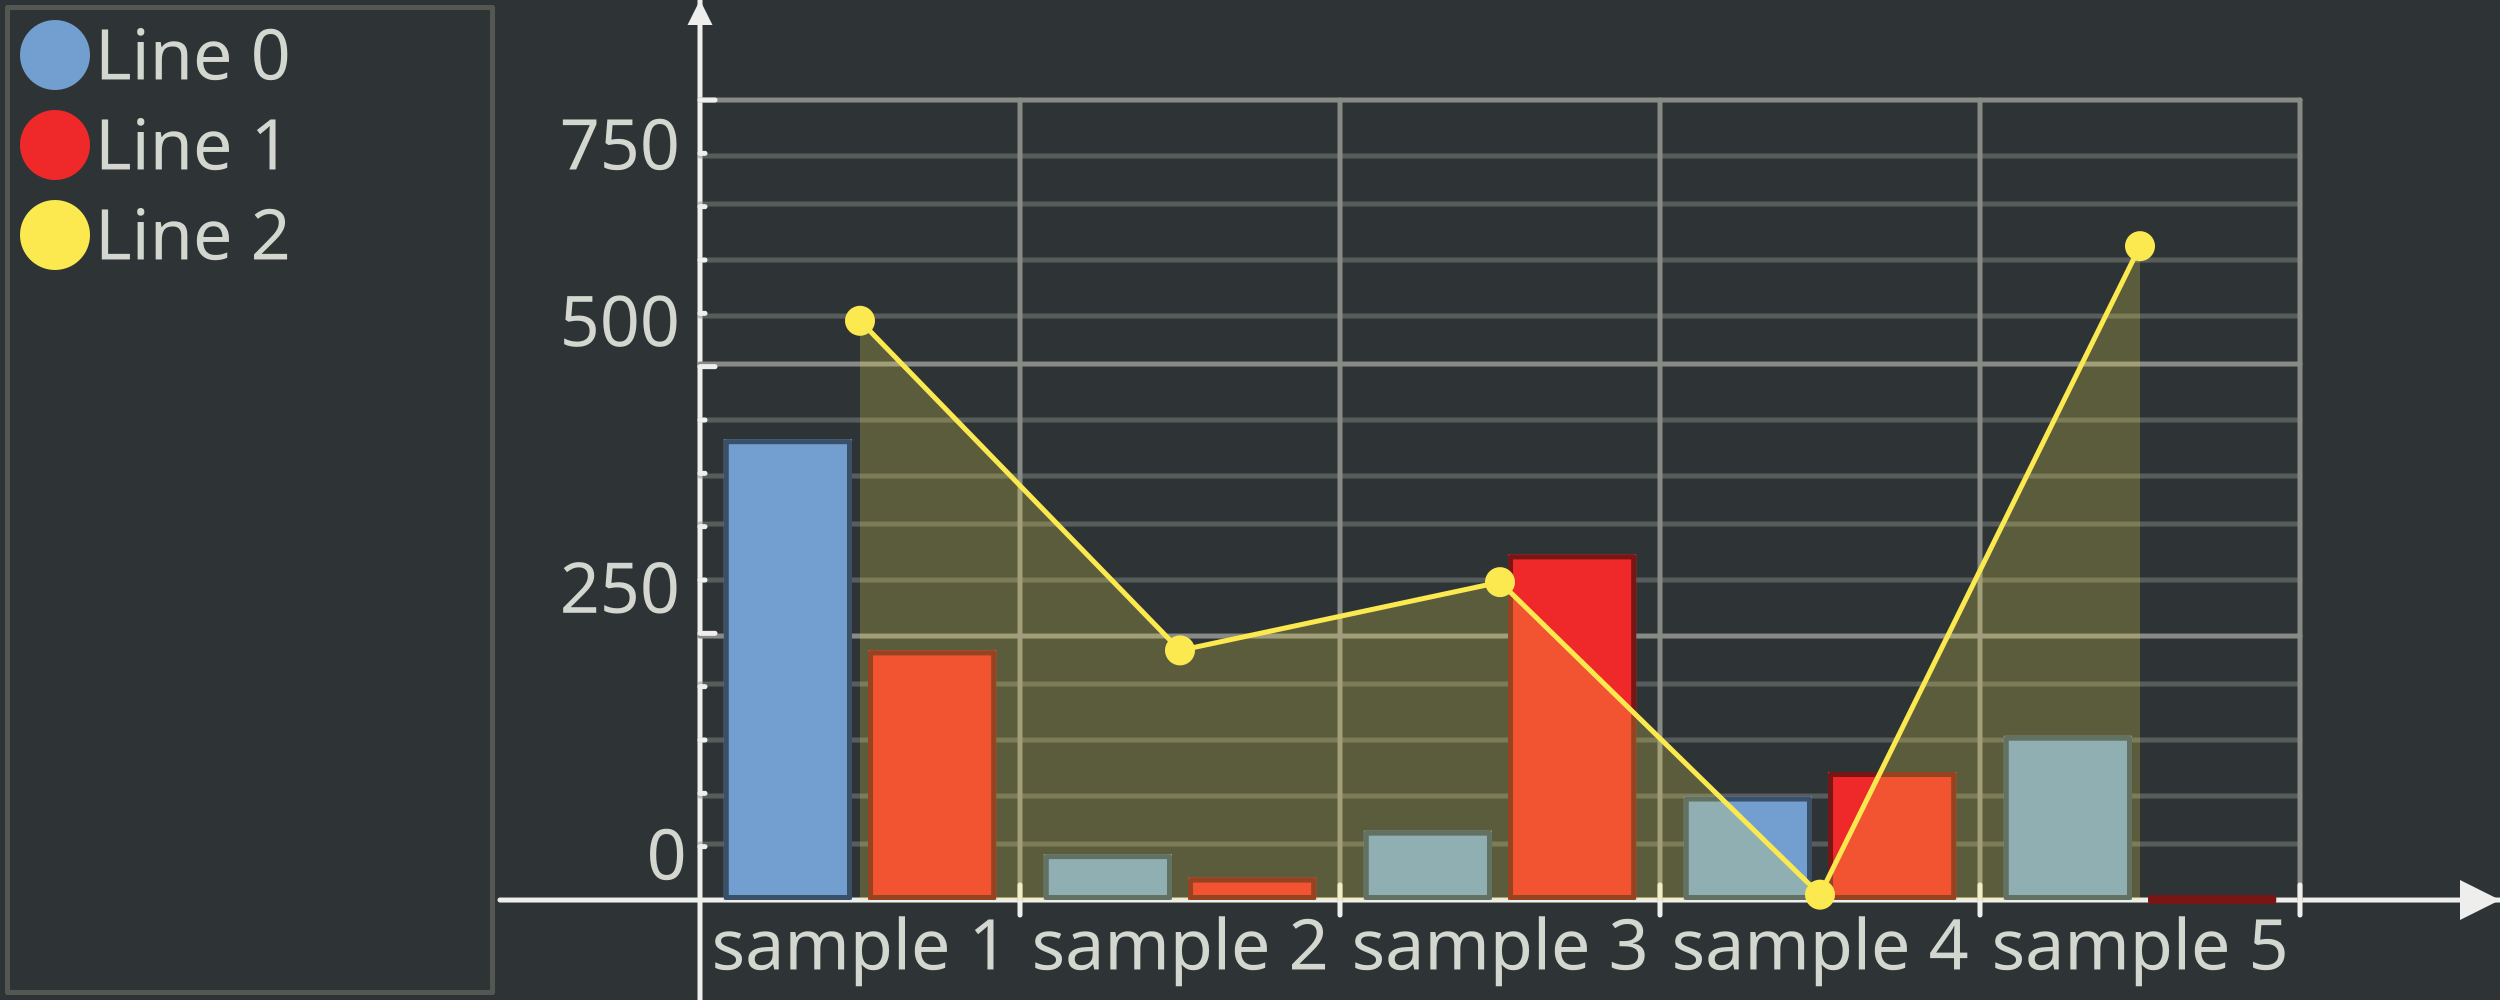
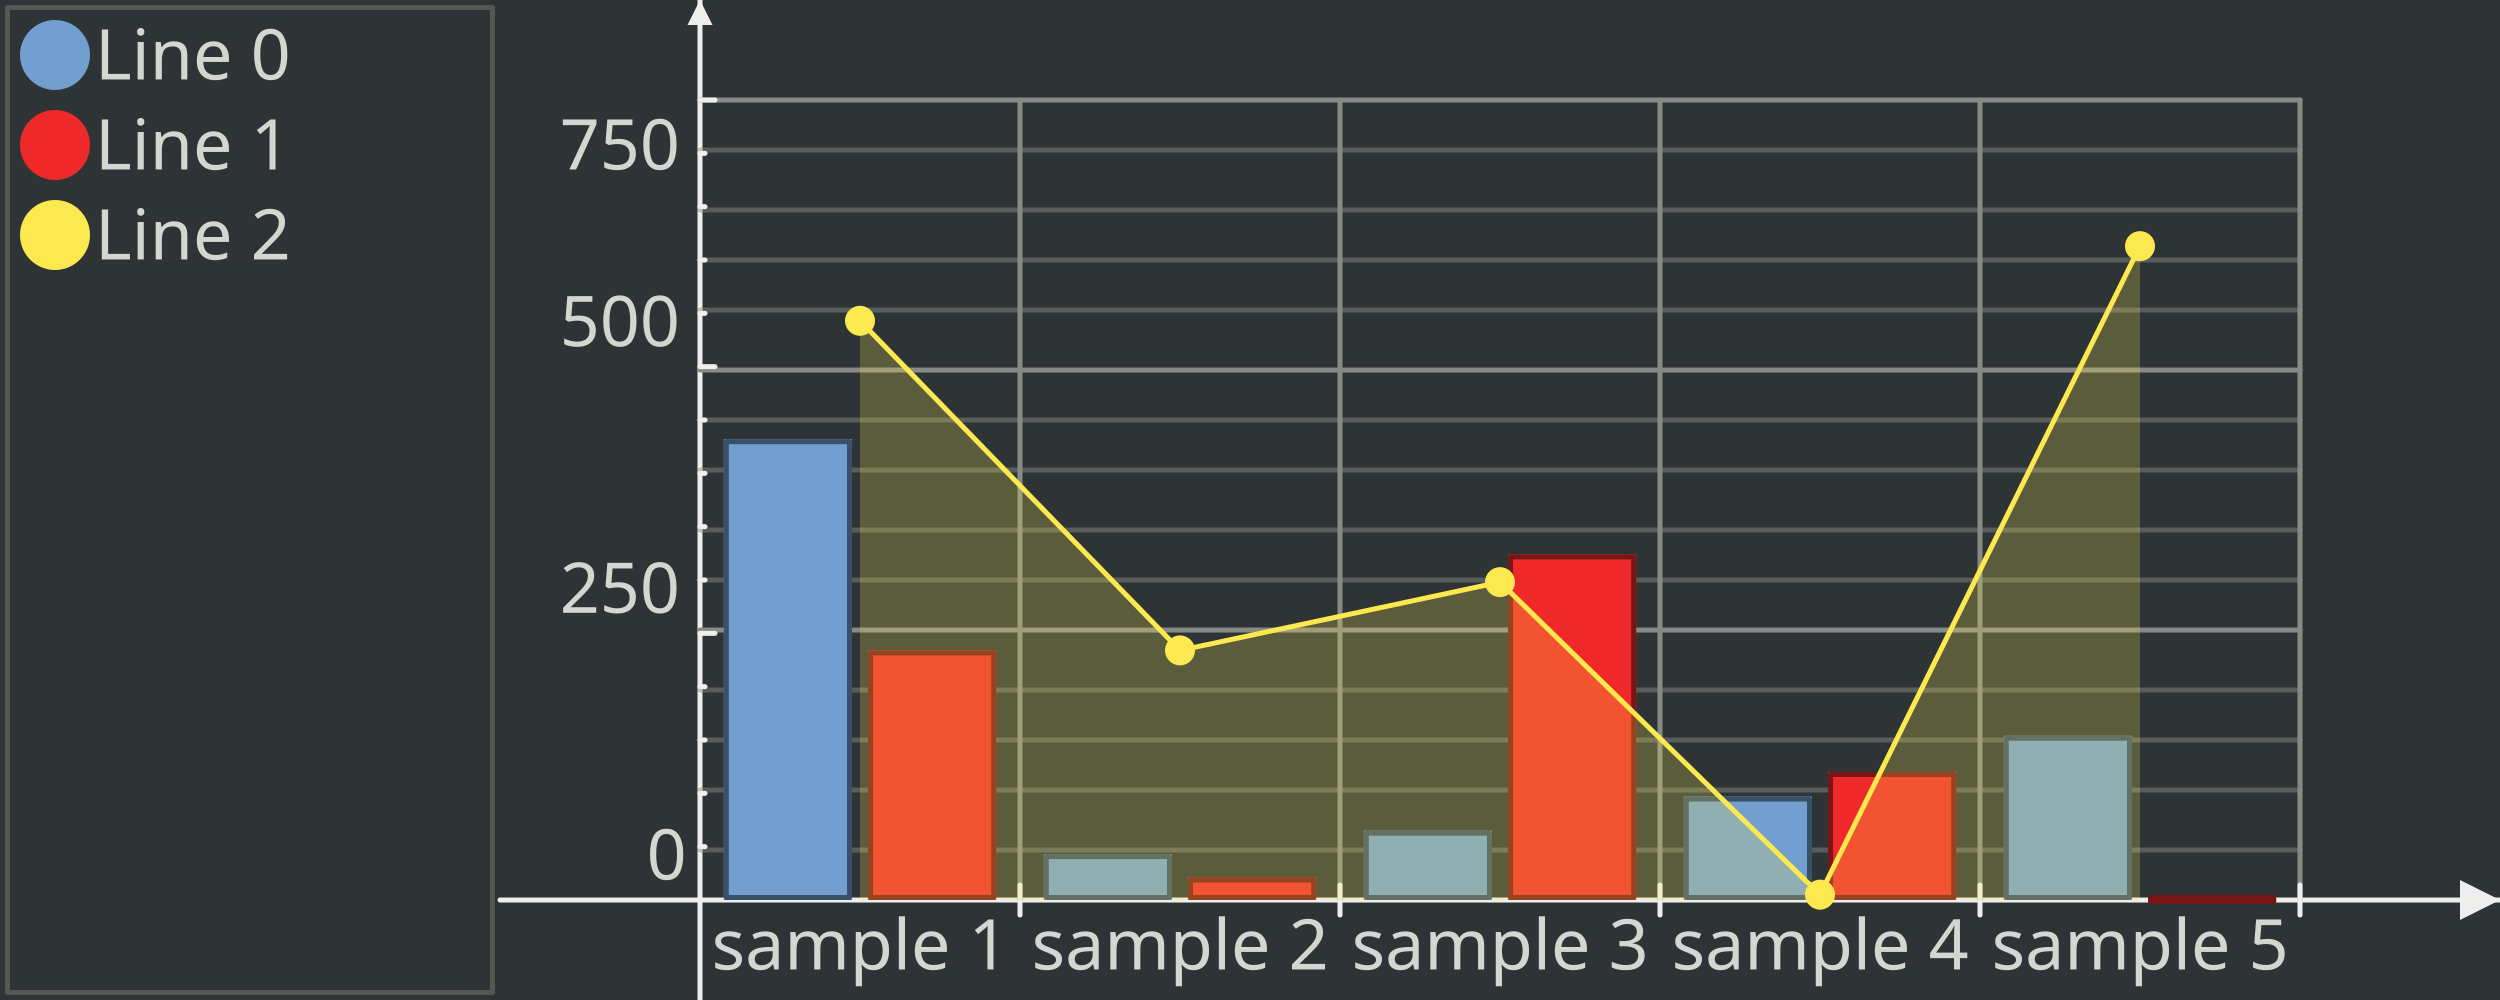
<svg xmlns="http://www.w3.org/2000/svg" width="500" height="200" version="1.0" id="ezcGraph">
  <defs />
  <g id="ezcGraphChart" color-rendering="optimizeQuality" shape-rendering="geometricPrecision" text-rendering="optimizeLegibility">
    <path d=" M 0,200 L 0,0 L 500,0 L 500,200 L 0,200 z " style="fill: #2e3436; fill-opacity: 1.00; stroke: none;" id="ezcGraphPolygon_1" />
    <path d=" M 1,199 L 1,1 L 99,1 L 99,199 L 1,199 z " style="fill: #000000; fill-opacity: 0.00; stroke: none;" id="ezcGraphPolygon_2" />
    <path d=" M 1.5,1.5 L 98.5,1.5 L 98.5,198.5 L 1.5,198.5 L 1.5,1.5 z " style="fill: none; stroke: #555753; stroke-width: 1; stroke-opacity: 1.00; stroke-linecap: round; stroke-linejoin: round;" id="ezcGraphPolygon_3" />
    <ellipse cx="11" cy="11" rx="7" ry="7" style="fill: #729fcf; fill-opacity: 1.00; stroke: none;" id="ezcGraphCircle_4" />
    <ellipse cx="11" cy="29" rx="7" ry="7" style="fill: #ef2929; fill-opacity: 1.00; stroke: none;" id="ezcGraphCircle_6" />
    <ellipse cx="11" cy="47" rx="7" ry="7" style="fill: #fce94f; fill-opacity: 1.00; stroke: none;" id="ezcGraphCircle_8" />
    <path d=" M 100,180 L 500,180" style="fill: none; stroke: #eeeeec; stroke-width: 1; stroke-opacity: 1.00; stroke-linecap: round; stroke-linejoin: round;" id="ezcGraphLine_10" />
    <path d=" M 492,184 L 500,180 L 492,176 L 492,184 z " style="fill: #eeeeec; fill-opacity: 1.00; stroke: none;" id="ezcGraphPolygon_11" />
    <path d=" M 140,200 L 140,0" style="fill: none; stroke: #eeeeec; stroke-width: 1; stroke-opacity: 1.00; stroke-linecap: round; stroke-linejoin: round;" id="ezcGraphLine_12" />
    <path d=" M 137.5,5 L 140,0 L 142.5,5 L 137.5,5 z " style="fill: #eeeeec; fill-opacity: 1.00; stroke: none;" id="ezcGraphPolygon_13" />
    <path d=" M 204,20 L 204,180" style="fill: none; stroke: #888a85; stroke-width: 1; stroke-opacity: 1.00; stroke-linecap: round; stroke-linejoin: round;" id="ezcGraphLine_15" />
    <path d=" M 204,177 L 204,183" style="fill: none; stroke: #eeeeec; stroke-width: 1; stroke-opacity: 1.00; stroke-linecap: round; stroke-linejoin: round;" id="ezcGraphLine_16" />
    <path d=" M 268,20 L 268,180" style="fill: none; stroke: #888a85; stroke-width: 1; stroke-opacity: 1.00; stroke-linecap: round; stroke-linejoin: round;" id="ezcGraphLine_18" />
    <path d=" M 268,177 L 268,183" style="fill: none; stroke: #eeeeec; stroke-width: 1; stroke-opacity: 1.00; stroke-linecap: round; stroke-linejoin: round;" id="ezcGraphLine_19" />
    <path d=" M 332,20 L 332,180" style="fill: none; stroke: #888a85; stroke-width: 1; stroke-opacity: 1.00; stroke-linecap: round; stroke-linejoin: round;" id="ezcGraphLine_21" />
    <path d=" M 332,177 L 332,183" style="fill: none; stroke: #eeeeec; stroke-width: 1; stroke-opacity: 1.00; stroke-linecap: round; stroke-linejoin: round;" id="ezcGraphLine_22" />
    <path d=" M 396,20 L 396,180" style="fill: none; stroke: #888a85; stroke-width: 1; stroke-opacity: 1.00; stroke-linecap: round; stroke-linejoin: round;" id="ezcGraphLine_24" />
    <path d=" M 396,177 L 396,183" style="fill: none; stroke: #eeeeec; stroke-width: 1; stroke-opacity: 1.00; stroke-linecap: round; stroke-linejoin: round;" id="ezcGraphLine_25" />
    <path d=" M 460,20 L 460,180" style="fill: none; stroke: #888a85; stroke-width: 1; stroke-opacity: 1.00; stroke-linecap: round; stroke-linejoin: round;" id="ezcGraphLine_27" />
    <path d=" M 460,177 L 460,183" style="fill: none; stroke: #eeeeec; stroke-width: 1; stroke-opacity: 1.00; stroke-linecap: round; stroke-linejoin: round;" id="ezcGraphLine_28" />
-     <path d=" M 140,168.8 L 460,168.8" style="fill: none; stroke: #888a85; stroke-width: 1; stroke-opacity: 0.47; stroke-linecap: round; stroke-linejoin: round;" id="ezcGraphLine_30" />
+     <path d=" M 140,170 L 460,170" style="fill: none; stroke: #888a85; stroke-width: 1; stroke-opacity: 0.47; stroke-linecap: round; stroke-linejoin: round;" id="ezcGraphLine_30" />
    <path d=" M 140,169.333 L 141,169.333" style="fill: none; stroke: #eeeeec; stroke-width: 1; stroke-opacity: 1.00; stroke-linecap: round; stroke-linejoin: round;" id="ezcGraphLine_31" />
-     <path d=" M 140,159.2 L 460,159.2" style="fill: none; stroke: #888a85; stroke-width: 1; stroke-opacity: 0.47; stroke-linecap: round; stroke-linejoin: round;" id="ezcGraphLine_32" />
+     <path d=" M 140,158 L 460,158" style="fill: none; stroke: #888a85; stroke-width: 1; stroke-opacity: 0.47; stroke-linecap: round; stroke-linejoin: round;" id="ezcGraphLine_32" />
    <path d=" M 140,158.667 L 141,158.667" style="fill: none; stroke: #eeeeec; stroke-width: 1; stroke-opacity: 1.00; stroke-linecap: round; stroke-linejoin: round;" id="ezcGraphLine_33" />
    <path d=" M 140,148 L 460,148" style="fill: none; stroke: #888a85; stroke-width: 1; stroke-opacity: 0.47; stroke-linecap: round; stroke-linejoin: round;" id="ezcGraphLine_34" />
    <path d=" M 140,148 L 141,148" style="fill: none; stroke: #eeeeec; stroke-width: 1; stroke-opacity: 1.00; stroke-linecap: round; stroke-linejoin: round;" id="ezcGraphLine_35" />
-     <path d=" M 140,136.8 L 460,136.8" style="fill: none; stroke: #888a85; stroke-width: 1; stroke-opacity: 0.47; stroke-linecap: round; stroke-linejoin: round;" id="ezcGraphLine_36" />
+     <path d=" M 140,138 L 460,138" style="fill: none; stroke: #888a85; stroke-width: 1; stroke-opacity: 0.47; stroke-linecap: round; stroke-linejoin: round;" id="ezcGraphLine_36" />
    <path d=" M 140,137.333 L 141,137.333" style="fill: none; stroke: #eeeeec; stroke-width: 1; stroke-opacity: 1.00; stroke-linecap: round; stroke-linejoin: round;" id="ezcGraphLine_37" />
-     <path d=" M 140,127.2 L 460,127.2" style="fill: none; stroke: #888a85; stroke-width: 1; stroke-opacity: 1.00; stroke-linecap: round; stroke-linejoin: round;" id="ezcGraphLine_38" />
+     <path d=" M 140,126 L 460,126" style="fill: none; stroke: #888a85; stroke-width: 1; stroke-opacity: 1.00; stroke-linecap: round; stroke-linejoin: round;" id="ezcGraphLine_38" />
    <path d=" M 140,126.667 L 143,126.667" style="fill: none; stroke: #eeeeec; stroke-width: 1; stroke-opacity: 1.00; stroke-linecap: round; stroke-linejoin: round;" id="ezcGraphLine_39" />
    <path d=" M 140,116 L 460,116" style="fill: none; stroke: #888a85; stroke-width: 1; stroke-opacity: 0.47; stroke-linecap: round; stroke-linejoin: round;" id="ezcGraphLine_41" />
    <path d=" M 140,116 L 141,116" style="fill: none; stroke: #eeeeec; stroke-width: 1; stroke-opacity: 1.00; stroke-linecap: round; stroke-linejoin: round;" id="ezcGraphLine_42" />
-     <path d=" M 140,104.8 L 460,104.8" style="fill: none; stroke: #888a85; stroke-width: 1; stroke-opacity: 0.47; stroke-linecap: round; stroke-linejoin: round;" id="ezcGraphLine_43" />
+     <path d=" M 140,106 L 460,106" style="fill: none; stroke: #888a85; stroke-width: 1; stroke-opacity: 0.47; stroke-linecap: round; stroke-linejoin: round;" id="ezcGraphLine_43" />
    <path d=" M 140,105.333 L 141,105.333" style="fill: none; stroke: #eeeeec; stroke-width: 1; stroke-opacity: 1.00; stroke-linecap: round; stroke-linejoin: round;" id="ezcGraphLine_44" />
-     <path d=" M 140,95.2 L 460,95.2" style="fill: none; stroke: #888a85; stroke-width: 1; stroke-opacity: 0.47; stroke-linecap: round; stroke-linejoin: round;" id="ezcGraphLine_45" />
+     <path d=" M 140,94 L 460,94" style="fill: none; stroke: #888a85; stroke-width: 1; stroke-opacity: 0.47; stroke-linecap: round; stroke-linejoin: round;" id="ezcGraphLine_45" />
    <path d=" M 140,94.667 L 141,94.667" style="fill: none; stroke: #eeeeec; stroke-width: 1; stroke-opacity: 1.00; stroke-linecap: round; stroke-linejoin: round;" id="ezcGraphLine_46" />
    <path d=" M 140,84 L 460,84" style="fill: none; stroke: #888a85; stroke-width: 1; stroke-opacity: 0.47; stroke-linecap: round; stroke-linejoin: round;" id="ezcGraphLine_47" />
    <path d=" M 140,84 L 141,84" style="fill: none; stroke: #eeeeec; stroke-width: 1; stroke-opacity: 1.00; stroke-linecap: round; stroke-linejoin: round;" id="ezcGraphLine_48" />
-     <path d=" M 140,72.8 L 460,72.8" style="fill: none; stroke: #888a85; stroke-width: 1; stroke-opacity: 1.00; stroke-linecap: round; stroke-linejoin: round;" id="ezcGraphLine_49" />
+     <path d=" M 140,74 L 460,74" style="fill: none; stroke: #888a85; stroke-width: 1; stroke-opacity: 1.00; stroke-linecap: round; stroke-linejoin: round;" id="ezcGraphLine_49" />
    <path d=" M 140,73.333 L 143,73.333" style="fill: none; stroke: #eeeeec; stroke-width: 1; stroke-opacity: 1.00; stroke-linecap: round; stroke-linejoin: round;" id="ezcGraphLine_50" />
-     <path d=" M 140,63.2 L 460,63.2" style="fill: none; stroke: #888a85; stroke-width: 1; stroke-opacity: 0.47; stroke-linecap: round; stroke-linejoin: round;" id="ezcGraphLine_52" />
+     <path d=" M 140,62 L 460,62" style="fill: none; stroke: #888a85; stroke-width: 1; stroke-opacity: 0.47; stroke-linecap: round; stroke-linejoin: round;" id="ezcGraphLine_52" />
    <path d=" M 140,62.667 L 141,62.667" style="fill: none; stroke: #eeeeec; stroke-width: 1; stroke-opacity: 1.00; stroke-linecap: round; stroke-linejoin: round;" id="ezcGraphLine_53" />
    <path d=" M 140,52 L 460,52" style="fill: none; stroke: #888a85; stroke-width: 1; stroke-opacity: 0.47; stroke-linecap: round; stroke-linejoin: round;" id="ezcGraphLine_54" />
    <path d=" M 140,52 L 141,52" style="fill: none; stroke: #eeeeec; stroke-width: 1; stroke-opacity: 1.00; stroke-linecap: round; stroke-linejoin: round;" id="ezcGraphLine_55" />
-     <path d=" M 140,40.8 L 460,40.8" style="fill: none; stroke: #888a85; stroke-width: 1; stroke-opacity: 0.47; stroke-linecap: round; stroke-linejoin: round;" id="ezcGraphLine_56" />
+     <path d=" M 140,42 L 460,42" style="fill: none; stroke: #888a85; stroke-width: 1; stroke-opacity: 0.47; stroke-linecap: round; stroke-linejoin: round;" id="ezcGraphLine_56" />
    <path d=" M 140,41.333 L 141,41.333" style="fill: none; stroke: #eeeeec; stroke-width: 1; stroke-opacity: 1.00; stroke-linecap: round; stroke-linejoin: round;" id="ezcGraphLine_57" />
-     <path d=" M 140,31.2 L 460,31.2" style="fill: none; stroke: #888a85; stroke-width: 1; stroke-opacity: 0.47; stroke-linecap: round; stroke-linejoin: round;" id="ezcGraphLine_58" />
+     <path d=" M 140,30 L 460,30" style="fill: none; stroke: #888a85; stroke-width: 1; stroke-opacity: 0.47; stroke-linecap: round; stroke-linejoin: round;" id="ezcGraphLine_58" />
    <path d=" M 140,30.667 L 141,30.667" style="fill: none; stroke: #eeeeec; stroke-width: 1; stroke-opacity: 1.00; stroke-linecap: round; stroke-linejoin: round;" id="ezcGraphLine_59" />
    <path d=" M 140,20 L 460,20" style="fill: none; stroke: #888a85; stroke-width: 1; stroke-opacity: 1.00; stroke-linecap: round; stroke-linejoin: round;" id="ezcGraphLine_60" />
    <path d=" M 140,20 L 143,20" style="fill: none; stroke: #eeeeec; stroke-width: 1; stroke-opacity: 1.00; stroke-linecap: round; stroke-linejoin: round;" id="ezcGraphLine_61" />
    <path d=" M 170.398,180 L 144.757,180 L 144.757,87.84 L 170.398,87.84 L 170.398,180 z " style="fill: #729fcf; fill-opacity: 1.00; stroke: none;" id="ezcGraphPolygon_63" />
    <path d=" M 145.257,179.5 L 145.257,88.34 L 169.898,88.34 L 169.898,179.5 L 145.257,179.5 z " style="fill: none; stroke: #395068; stroke-width: 1; stroke-opacity: 1.00; stroke-linecap: round; stroke-linejoin: round;" id="ezcGraphPolygon_64" />
    <path d=" M 234.398,180 L 208.757,180 L 208.757,170.827 L 234.398,170.827 L 234.398,180 z " style="fill: #729fcf; fill-opacity: 1.00; stroke: none;" id="ezcGraphPolygon_65" />
    <path d=" M 209.257,179.5 L 209.257,171.327 L 233.898,171.327 L 233.898,179.5 L 209.257,179.5 z " style="fill: none; stroke: #395068; stroke-width: 1; stroke-opacity: 1.00; stroke-linecap: round; stroke-linejoin: round;" id="ezcGraphPolygon_66" />
    <path d=" M 298.397,180 L 272.757,180 L 272.757,166.133 L 298.397,166.133 L 298.397,180 z " style="fill: #729fcf; fill-opacity: 1.00; stroke: none;" id="ezcGraphPolygon_67" />
    <path d=" M 273.257,179.5 L 273.257,166.633 L 297.897,166.633 L 297.897,179.5 L 273.257,179.5 z " style="fill: none; stroke: #395068; stroke-width: 1; stroke-opacity: 1.00; stroke-linecap: round; stroke-linejoin: round;" id="ezcGraphPolygon_68" />
    <path d=" M 362.397,180 L 336.757,180 L 336.757,159.307 L 362.397,159.307 L 362.397,180 z " style="fill: #729fcf; fill-opacity: 1.00; stroke: none;" id="ezcGraphPolygon_69" />
    <path d=" M 337.257,179.5 L 337.257,159.807 L 361.897,159.807 L 361.897,179.5 L 337.257,179.5 z " style="fill: none; stroke: #395068; stroke-width: 1; stroke-opacity: 1.00; stroke-linecap: round; stroke-linejoin: round;" id="ezcGraphPolygon_70" />
    <path d=" M 426.397,180 L 400.757,180 L 400.757,147.147 L 426.397,147.147 L 426.397,180 z " style="fill: #729fcf; fill-opacity: 1.00; stroke: none;" id="ezcGraphPolygon_71" />
    <path d=" M 401.257,179.5 L 401.257,147.647 L 425.897,147.647 L 425.897,179.5 L 401.257,179.5 z " style="fill: none; stroke: #395068; stroke-width: 1; stroke-opacity: 1.00; stroke-linecap: round; stroke-linejoin: round;" id="ezcGraphPolygon_72" />
    <path d=" M 199.243,180 L 173.602,180 L 173.602,130.08 L 199.243,130.08 L 199.243,180 z " style="fill: #ef2929; fill-opacity: 1.00; stroke: none;" id="ezcGraphPolygon_73" />
    <path d=" M 174.102,179.5 L 174.102,130.58 L 198.743,130.58 L 198.743,179.5 L 174.102,179.5 z " style="fill: none; stroke: #781515; stroke-width: 1; stroke-opacity: 1.00; stroke-linecap: round; stroke-linejoin: round;" id="ezcGraphPolygon_74" />
    <path d=" M 263.243,180 L 237.602,180 L 237.602,175.52 L 263.243,175.52 L 263.243,180 z " style="fill: #ef2929; fill-opacity: 1.00; stroke: none;" id="ezcGraphPolygon_75" />
    <path d=" M 238.102,179.5 L 238.102,176.02 L 262.743,176.02 L 262.743,179.5 L 238.102,179.5 z " style="fill: none; stroke: #781515; stroke-width: 1; stroke-opacity: 1.00; stroke-linecap: round; stroke-linejoin: round;" id="ezcGraphPolygon_76" />
    <path d=" M 327.243,180 L 301.603,180 L 301.603,110.88 L 327.243,110.88 L 327.243,180 z " style="fill: #ef2929; fill-opacity: 1.00; stroke: none;" id="ezcGraphPolygon_77" />
    <path d=" M 302.103,179.5 L 302.103,111.38 L 326.743,111.38 L 326.743,179.5 L 302.103,179.5 z " style="fill: none; stroke: #781515; stroke-width: 1; stroke-opacity: 1.00; stroke-linecap: round; stroke-linejoin: round;" id="ezcGraphPolygon_78" />
    <path d=" M 391.243,180 L 365.603,180 L 365.603,154.4 L 391.243,154.4 L 391.243,180 z " style="fill: #ef2929; fill-opacity: 1.00; stroke: none;" id="ezcGraphPolygon_79" />
    <path d=" M 366.103,179.5 L 366.103,154.9 L 390.743,154.9 L 390.743,179.5 L 366.103,179.5 z " style="fill: none; stroke: #781515; stroke-width: 1; stroke-opacity: 1.00; stroke-linecap: round; stroke-linejoin: round;" id="ezcGraphPolygon_80" />
    <path d=" M 455.243,180 L 429.603,180 L 429.603,179.787 L 455.243,179.787 L 455.243,180 z " style="fill: #ef2929; fill-opacity: 1.00; stroke: none;" id="ezcGraphPolygon_81" />
    <path d=" M 430.103,179.5 L 430.103,180.287 L 454.743,180.287 L 454.743,179.5 L 430.103,179.5 z " style="fill: none; stroke: #781515; stroke-width: 1; stroke-opacity: 1.00; stroke-linecap: round; stroke-linejoin: round;" id="ezcGraphPolygon_82" />
    <path d=" M 172,64.16 L 172,64.16" style="fill: none; stroke: #fce94f; stroke-width: 1; stroke-opacity: 1.00; stroke-linecap: round; stroke-linejoin: round;" id="ezcGraphLine_83" />
    <path d=" M 172,180 L 172,64.16 L 236,130.08 L 236,180 L 172,180 z " style="fill: #fce94f; fill-opacity: 0.22; stroke: none;" id="ezcGraphPolygon_84" />
    <path d=" M 172,64.16 L 236,130.08" style="fill: none; stroke: #fce94f; stroke-width: 1; stroke-opacity: 1.00; stroke-linecap: round; stroke-linejoin: round;" id="ezcGraphLine_85" />
    <path d=" M 236,180 L 236,130.08 L 300,116.427 L 300,180 L 236,180 z " style="fill: #fce94f; fill-opacity: 0.22; stroke: none;" id="ezcGraphPolygon_86" />
    <path d=" M 236,130.08 L 300,116.427" style="fill: none; stroke: #fce94f; stroke-width: 1; stroke-opacity: 1.00; stroke-linecap: round; stroke-linejoin: round;" id="ezcGraphLine_87" />
    <path d=" M 300,180 L 300,116.427 L 364,178.933 L 364,180 L 300,180 z " style="fill: #fce94f; fill-opacity: 0.22; stroke: none;" id="ezcGraphPolygon_88" />
    <path d=" M 300,116.427 L 364,178.933" style="fill: none; stroke: #fce94f; stroke-width: 1; stroke-opacity: 1.00; stroke-linecap: round; stroke-linejoin: round;" id="ezcGraphLine_89" />
    <path d=" M 364,180 L 364,178.933 L 428,49.227 L 428,180 L 364,180 z " style="fill: #fce94f; fill-opacity: 0.22; stroke: none;" id="ezcGraphPolygon_90" />
    <path d=" M 364,178.933 L 428,49.227" style="fill: none; stroke: #fce94f; stroke-width: 1; stroke-opacity: 1.00; stroke-linecap: round; stroke-linejoin: round;" id="ezcGraphLine_91" />
    <ellipse cx="172" cy="64.16" rx="3" ry="3" style="fill: #fce94f; fill-opacity: 1.00; stroke: none;" id="ezcGraphCircle_92" />
    <ellipse cx="236" cy="130.08" rx="3" ry="3" style="fill: #fce94f; fill-opacity: 1.00; stroke: none;" id="ezcGraphCircle_93" />
    <ellipse cx="300" cy="116.427" rx="3" ry="3" style="fill: #fce94f; fill-opacity: 1.00; stroke: none;" id="ezcGraphCircle_94" />
    <ellipse cx="364" cy="178.933" rx="3" ry="3" style="fill: #fce94f; fill-opacity: 1.00; stroke: none;" id="ezcGraphCircle_95" />
    <ellipse cx="428" cy="49.227" rx="3" ry="3" style="fill: #fce94f; fill-opacity: 1.00; stroke: none;" id="ezcGraphCircle_96" />
    <g id="ezcGraphTextBox_5">
      <path d=" M 18.5,19 L 18.5,3.5 L 64.52,3.5 L 64.52,19 L 18.5,19 z " style="fill: #ffffff; fill-opacity: 0.00; stroke: none;" id="ezcGraphPolygon_97" />
      <text id="ezcGraphTextBox_5_text" x="19" text-length="44.52px" y="15.9" style="font-size: 14px; font-family: sans-serif; fill: #d3d7cf; fill-opacity: 1.00; stroke: none;">Line 0</text>
    </g>
    <g id="ezcGraphTextBox_7">
      <path d=" M 18.5,37 L 18.5,21.5 L 64.52,21.5 L 64.52,37 L 18.5,37 z " style="fill: #ffffff; fill-opacity: 0.00; stroke: none;" id="ezcGraphPolygon_98" />
      <text id="ezcGraphTextBox_7_text" x="19" text-length="44.52px" y="33.9" style="font-size: 14px; font-family: sans-serif; fill: #d3d7cf; fill-opacity: 1.00; stroke: none;">Line 1</text>
    </g>
    <g id="ezcGraphTextBox_9">
      <path d=" M 18.5,55 L 18.5,39.5 L 64.52,39.5 L 64.52,55 L 18.5,55 z " style="fill: #ffffff; fill-opacity: 0.00; stroke: none;" id="ezcGraphPolygon_99" />
      <text id="ezcGraphTextBox_9_text" x="19" text-length="44.52px" y="51.9" style="font-size: 14px; font-family: sans-serif; fill: #d3d7cf; fill-opacity: 1.00; stroke: none;">Line 2</text>
    </g>
    <g id="ezcGraphTextBox_14">
      <path d=" M 141.82,197 L 141.82,181.5 L 202.68,181.5 L 202.68,197 L 141.82,197 z " style="fill: #ffffff; fill-opacity: 0.00; stroke: none;" id="ezcGraphPolygon_100" />
      <text id="ezcGraphTextBox_14_text" x="142.32" text-length="59.36px" y="193.9" style="font-size: 14px; font-family: sans-serif; fill: #d3d7cf; fill-opacity: 1.00; stroke: none;">sample 1</text>
    </g>
    <g id="ezcGraphTextBox_17">
      <path d=" M 205.82,197 L 205.82,181.5 L 266.68,181.5 L 266.68,197 L 205.82,197 z " style="fill: #ffffff; fill-opacity: 0.00; stroke: none;" id="ezcGraphPolygon_101" />
      <text id="ezcGraphTextBox_17_text" x="206.32" text-length="59.36px" y="193.9" style="font-size: 14px; font-family: sans-serif; fill: #d3d7cf; fill-opacity: 1.00; stroke: none;">sample 2</text>
    </g>
    <g id="ezcGraphTextBox_20">
      <path d=" M 269.82,197 L 269.82,181.5 L 330.68,181.5 L 330.68,197 L 269.82,197 z " style="fill: #ffffff; fill-opacity: 0.00; stroke: none;" id="ezcGraphPolygon_102" />
      <text id="ezcGraphTextBox_20_text" x="270.32" text-length="59.36px" y="193.9" style="font-size: 14px; font-family: sans-serif; fill: #d3d7cf; fill-opacity: 1.00; stroke: none;">sample 3</text>
    </g>
    <g id="ezcGraphTextBox_23">
      <path d=" M 333.82,197 L 333.82,181.5 L 394.68,181.5 L 394.68,197 L 333.82,197 z " style="fill: #ffffff; fill-opacity: 0.00; stroke: none;" id="ezcGraphPolygon_103" />
      <text id="ezcGraphTextBox_23_text" x="334.32" text-length="59.36px" y="193.9" style="font-size: 14px; font-family: sans-serif; fill: #d3d7cf; fill-opacity: 1.00; stroke: none;">sample 4</text>
    </g>
    <g id="ezcGraphTextBox_26">
      <path d=" M 397.82,197 L 397.82,181.5 L 458.68,181.5 L 458.68,197 L 397.82,197 z " style="fill: #ffffff; fill-opacity: 0.00; stroke: none;" id="ezcGraphPolygon_104" />
      <text id="ezcGraphTextBox_26_text" x="398.32" text-length="59.36px" y="193.9" style="font-size: 14px; font-family: sans-serif; fill: #d3d7cf; fill-opacity: 1.00; stroke: none;">sample 5</text>
    </g>
    <g id="ezcGraphTextBox_29">
      <path d=" M 128.82,179 L 128.82,163.5 L 139,163.5 L 139,179 L 128.82,179 z " style="fill: #ffffff; fill-opacity: 0.00; stroke: none;" id="ezcGraphPolygon_105" />
      <text id="ezcGraphTextBox_29_text" x="129.32" text-length="8.68px" y="175.9" style="font-size: 14px; font-family: sans-serif; fill: #d3d7cf; fill-opacity: 1.00; stroke: none;">0</text>
    </g>
    <g id="ezcGraphTextBox_40">
      <path d=" M 111.46,125.667 L 111.46,110.167 L 139,110.167 L 139,125.667 L 111.46,125.667 z " style="fill: #ffffff; fill-opacity: 0.00; stroke: none;" id="ezcGraphPolygon_106" />
      <text id="ezcGraphTextBox_40_text" x="111.96" text-length="26.04px" y="122.567" style="font-size: 14px; font-family: sans-serif; fill: #d3d7cf; fill-opacity: 1.00; stroke: none;">250</text>
    </g>
    <g id="ezcGraphTextBox_51">
      <path d=" M 111.46,72.333 L 111.46,56.833 L 139,56.833 L 139,72.333 L 111.46,72.333 z " style="fill: #ffffff; fill-opacity: 0.00; stroke: none;" id="ezcGraphPolygon_107" />
      <text id="ezcGraphTextBox_51_text" x="111.96" text-length="26.04px" y="69.233" style="font-size: 14px; font-family: sans-serif; fill: #d3d7cf; fill-opacity: 1.00; stroke: none;">500</text>
    </g>
    <g id="ezcGraphTextBox_62">
      <path d=" M 111.46,37 L 111.46,21.5 L 139,21.5 L 139,37 L 111.46,37 z " style="fill: #ffffff; fill-opacity: 0.00; stroke: none;" id="ezcGraphPolygon_108" />
      <text id="ezcGraphTextBox_62_text" x="111.96" text-length="26.04px" y="33.9" style="font-size: 14px; font-family: sans-serif; fill: #d3d7cf; fill-opacity: 1.00; stroke: none;">750</text>
    </g>
  </g>
</svg>
